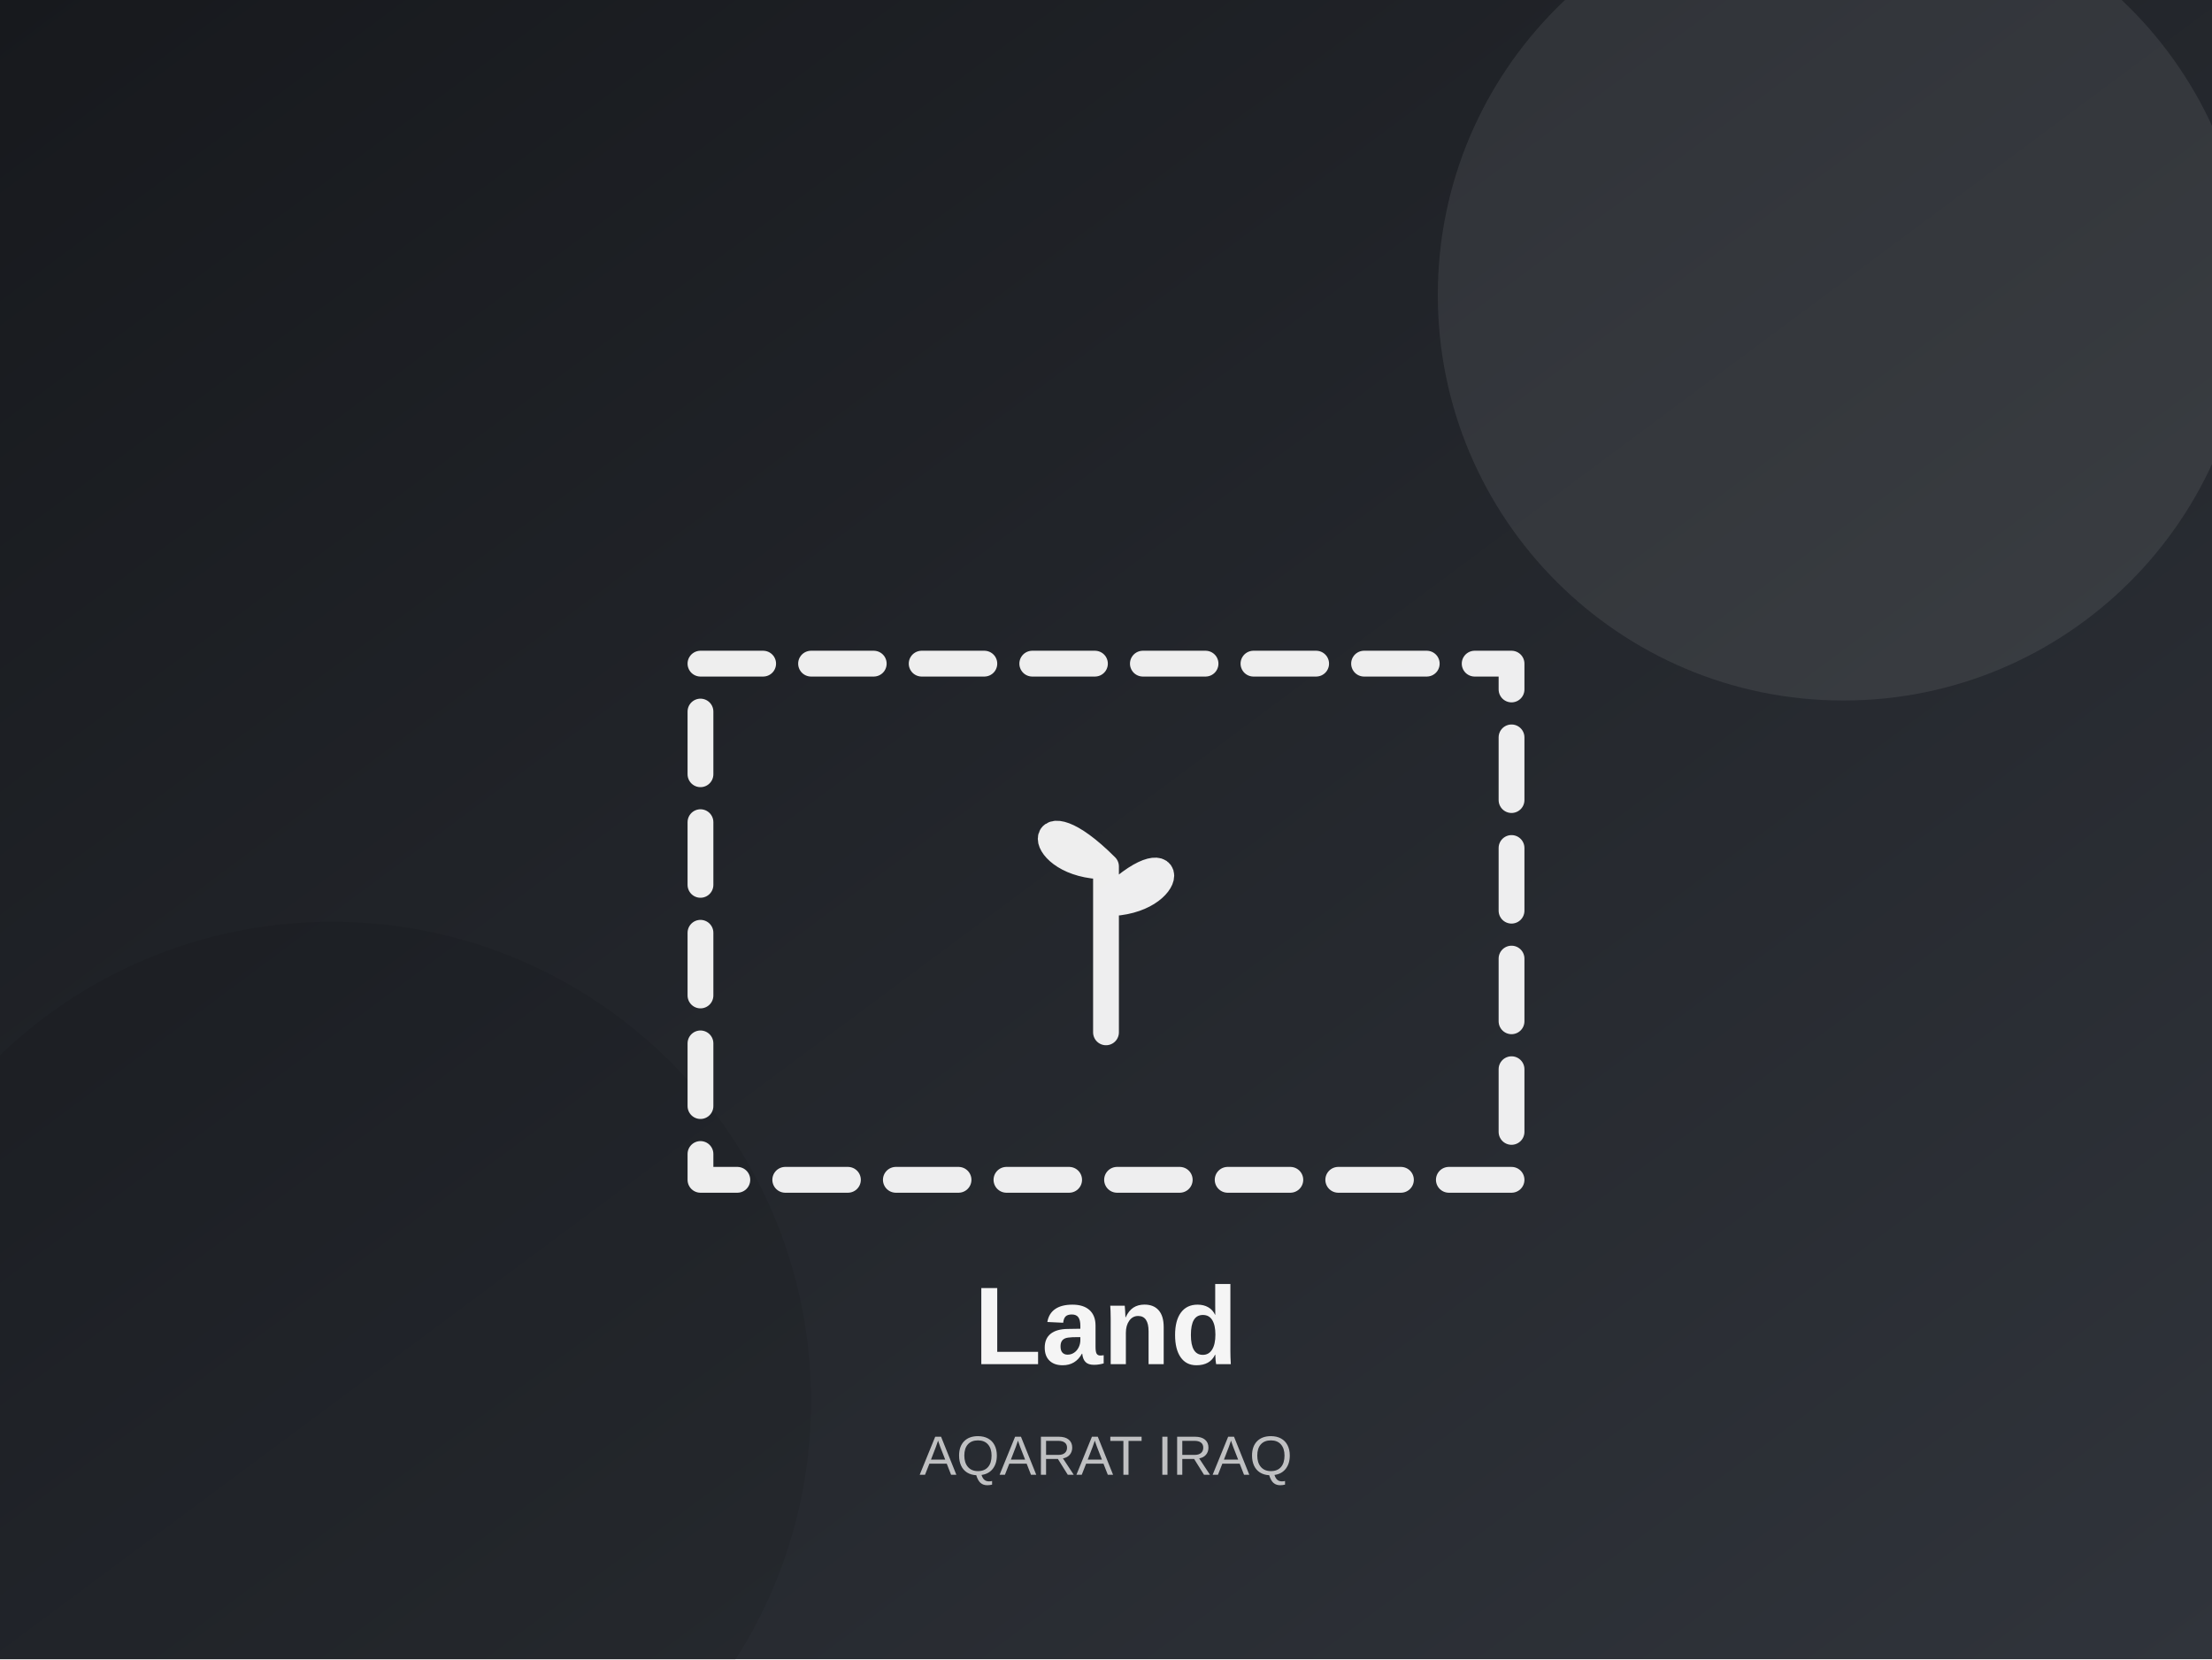
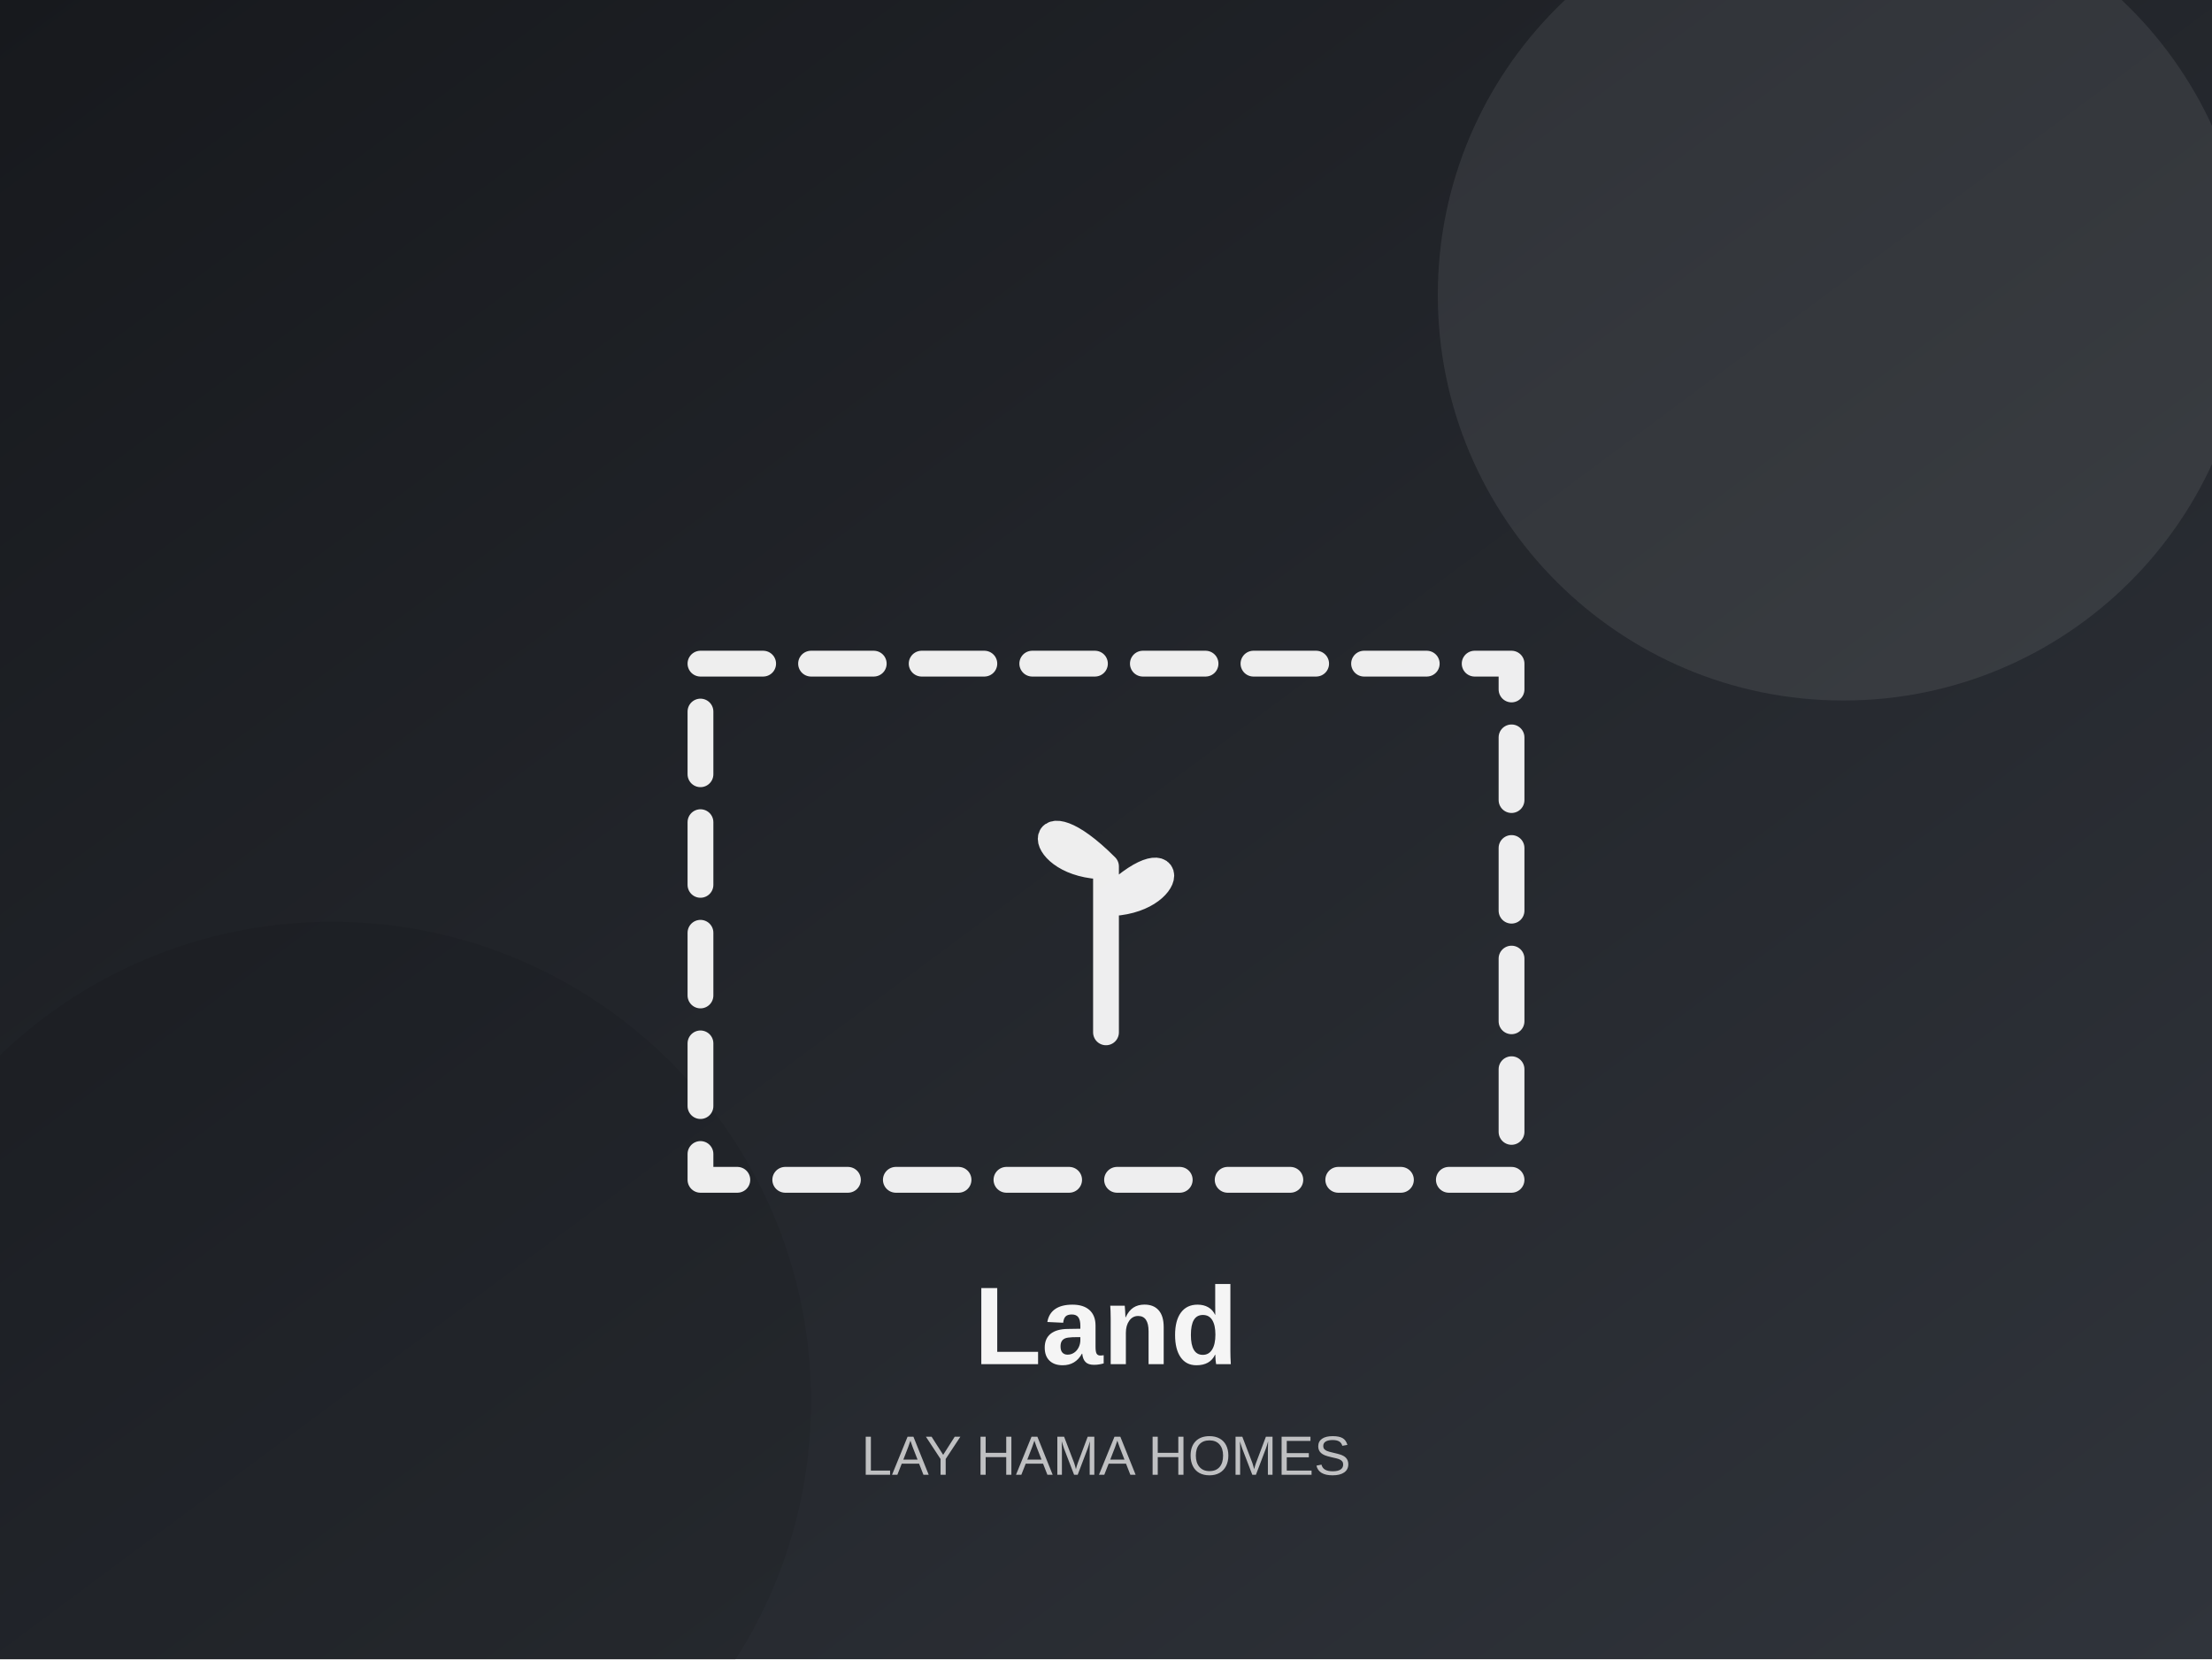
<svg xmlns="http://www.w3.org/2000/svg" viewBox="0 0 1200 900" width="1200" height="900">
  <defs>
    <linearGradient id="g" x1="0" y1="0" x2="1" y2="1">
      <stop offset="0" stop-color="#17191d" />
      <stop offset="1" stop-color="#30343b" />
    </linearGradient>
  </defs>
  <rect width="1200" height="900" fill="url(#g)" />
  <circle cx="1000" cy="160" r="220" fill="#ffffff" opacity="0.08" />
  <circle cx="180" cy="760" r="260" fill="#000000" opacity="0.08" />
  <g fill="none" stroke="#ffffff" stroke-width="14" stroke-linejoin="round" stroke-linecap="round" opacity="0.92">
    <rect x="380" y="360" width="440" height="280" stroke-dasharray="34 26" />
    <path d="M600 470 L600 560 M600 470 C560 430 560 470 600 470 M600 490 C640 450 640 490 600 490" />
  </g>
  <text x="600" y="740" font-family="Segoe UI, Arial, sans-serif" font-size="60" font-weight="700" fill="#ffffff" text-anchor="middle" opacity="0.95">Land</text>
-   <text x="600" y="800" font-family="Segoe UI, Arial, sans-serif" font-size="30" fill="#ffffff" text-anchor="middle" opacity="0.7">AQARAT IRAQ</text>
+   <text x="600" y="800" font-family="Segoe UI, Arial, sans-serif" font-size="30" fill="#ffffff" text-anchor="middle" opacity="0.7">LAY HAMA HOMES</text>
</svg>
